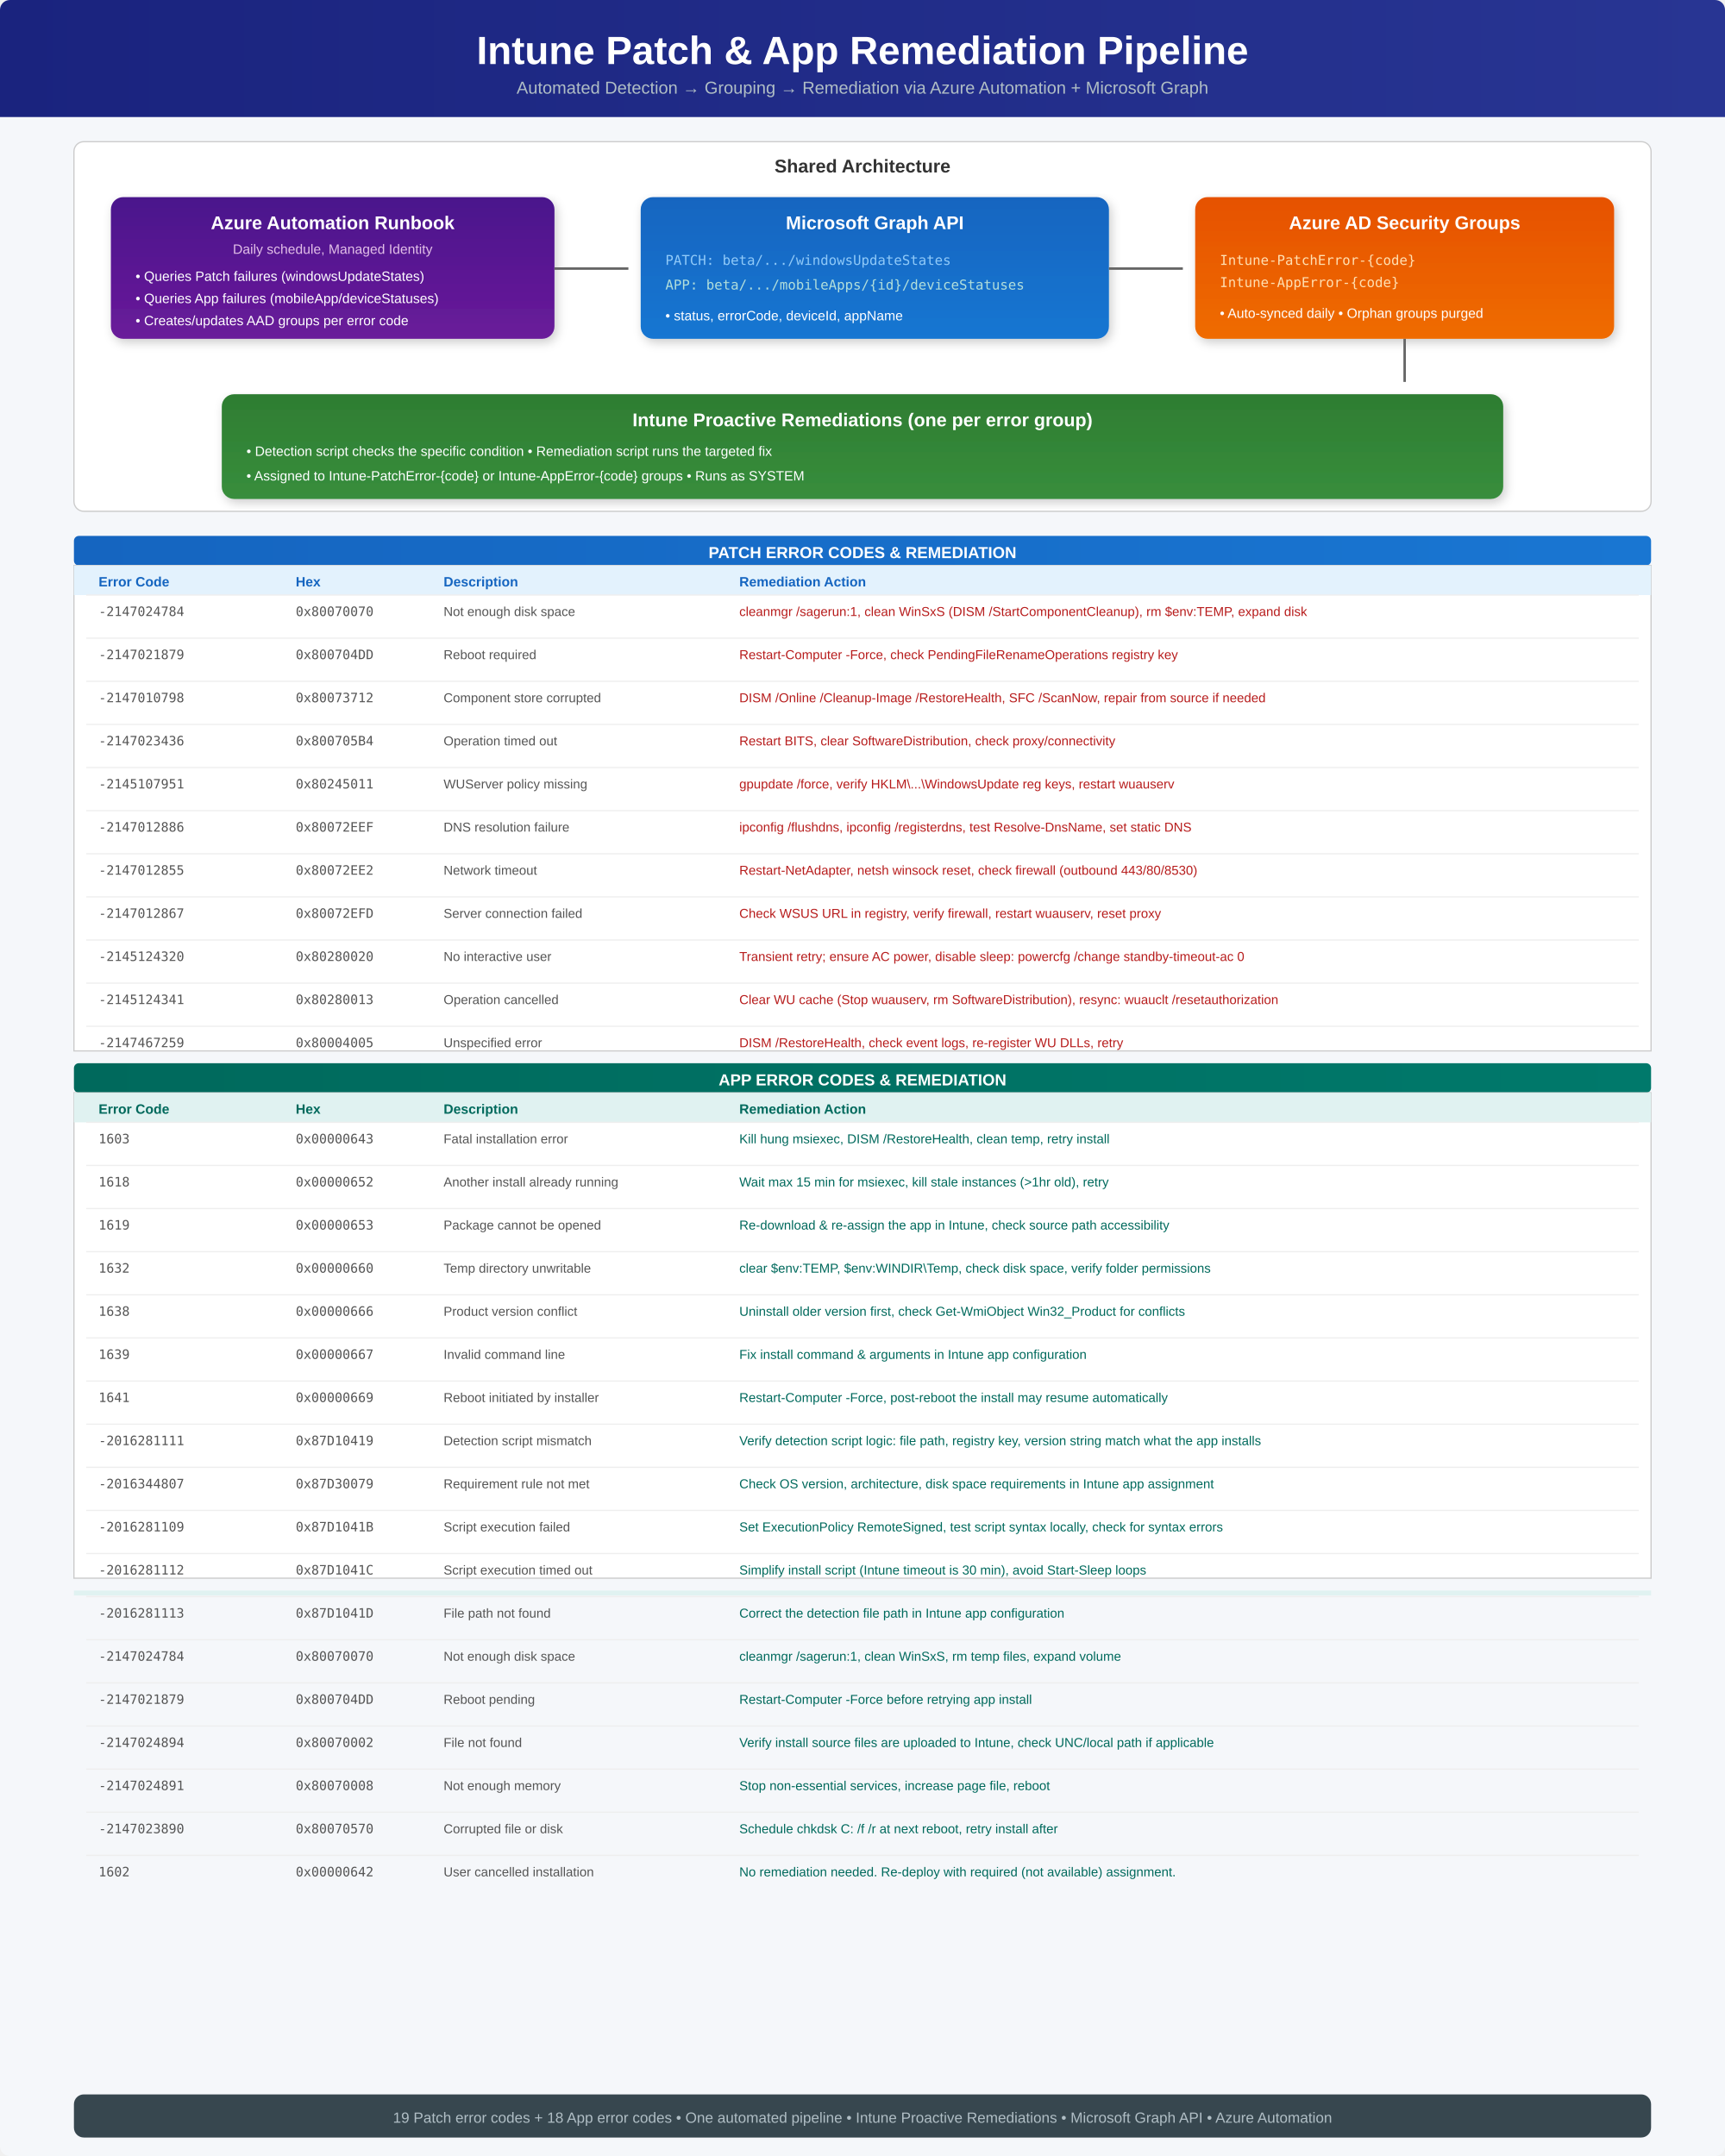
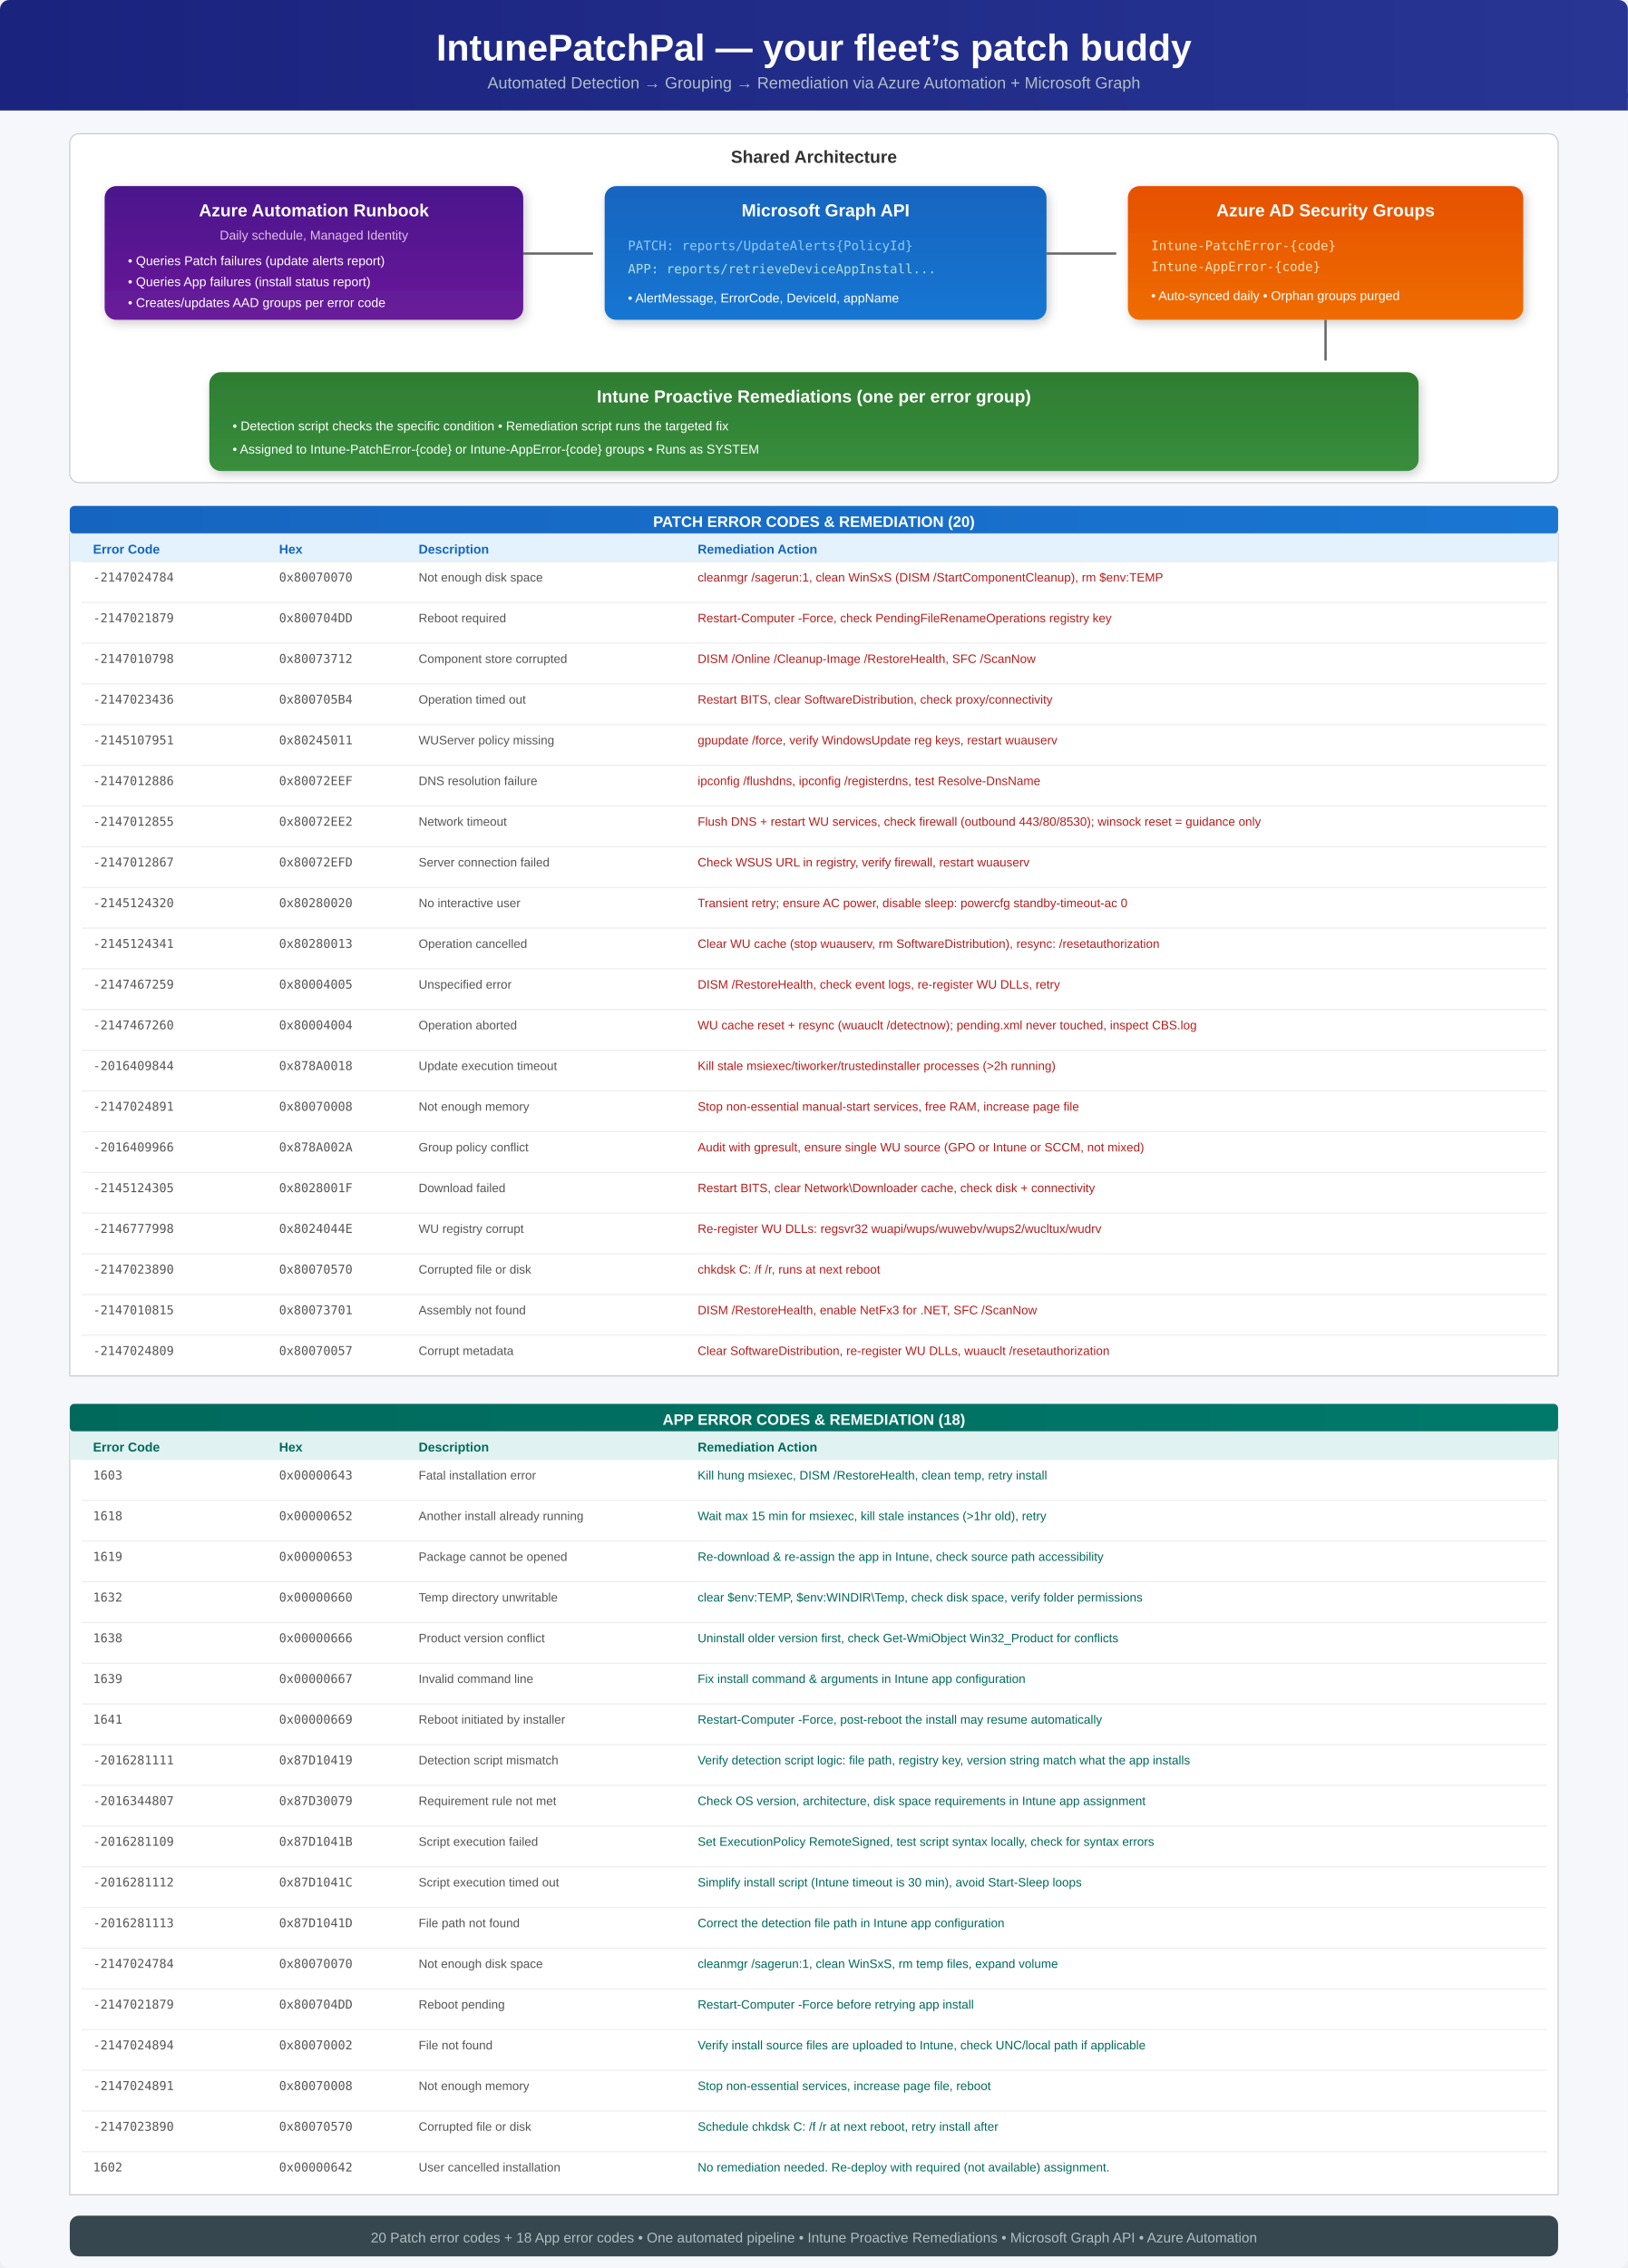
- <svg xmlns="http://www.w3.org/2000/svg" viewBox="0 0 1400 1750" font-family="Segoe UI, Arial, sans-serif">
+ <svg xmlns="http://www.w3.org/2000/svg" viewBox="0 0 1400 1950" font-family="Segoe UI, Arial, sans-serif">
  <defs>
    <linearGradient id="headerGrad" x1="0%" y1="0%" x2="100%" y2="0%">
      <stop offset="0%" style="stop-color:#1a237e;stop-opacity:1" />
      <stop offset="100%" style="stop-color:#283593;stop-opacity:1" />
    </linearGradient>
    <linearGradient id="boxBlue" x1="0%" y1="0%" x2="0%" y2="100%">
      <stop offset="0%" style="stop-color:#1565c0;stop-opacity:1" />
      <stop offset="100%" style="stop-color:#1976d2;stop-opacity:1" />
    </linearGradient>
    <linearGradient id="boxGreen" x1="0%" y1="0%" x2="0%" y2="100%">
      <stop offset="0%" style="stop-color:#2e7d32;stop-opacity:1" />
      <stop offset="100%" style="stop-color:#388e3c;stop-opacity:1" />
    </linearGradient>
    <linearGradient id="boxOrange" x1="0%" y1="0%" x2="0%" y2="100%">
      <stop offset="0%" style="stop-color:#e65100;stop-opacity:1" />
      <stop offset="100%" style="stop-color:#ef6c00;stop-opacity:1" />
    </linearGradient>
    <linearGradient id="boxRed" x1="0%" y1="0%" x2="0%" y2="100%">
      <stop offset="0%" style="stop-color:#b71c1c;stop-opacity:1" />
      <stop offset="100%" style="stop-color:#c62828;stop-opacity:1" />
    </linearGradient>
    <linearGradient id="boxPurple" x1="0%" y1="0%" x2="0%" y2="100%">
      <stop offset="0%" style="stop-color:#4a148c;stop-opacity:1" />
      <stop offset="100%" style="stop-color:#6a1b9a;stop-opacity:1" />
    </linearGradient>
    <linearGradient id="boxTeal" x1="0%" y1="0%" x2="0%" y2="100%">
      <stop offset="0%" style="stop-color:#00695c;stop-opacity:1" />
      <stop offset="100%" style="stop-color:#00796b;stop-opacity:1" />
    </linearGradient>
    <linearGradient id="sectionPatch" x1="0%" y1="0%" x2="100%" y2="0%">
      <stop offset="0%" style="stop-color:#1565c0;stop-opacity:1" />
      <stop offset="100%" style="stop-color:#1976d2;stop-opacity:1" />
    </linearGradient>
    <linearGradient id="sectionApp" x1="0%" y1="0%" x2="100%" y2="0%">
      <stop offset="0%" style="stop-color:#00695c;stop-opacity:1" />
      <stop offset="100%" style="stop-color:#00796b;stop-opacity:1" />
    </linearGradient>
    <filter id="shadow" x="-5%" y="-5%" width="115%" height="115%">
      <feDropShadow dx="2" dy="3" stdDeviation="4" flood-opacity="0.2" />
    </filter>
  </defs>
-   <rect width="1400" height="1750" fill="#f5f7fa" rx="8" />
+   <rect width="1400" height="1950" fill="#f5f7fa" rx="8" />
  <rect x="0" y="0" width="1400" height="90" fill="url(#headerGrad)" rx="8" />
  <rect x="0" y="80" width="1400" height="15" fill="url(#headerGrad)" />
-   <text x="700" y="52" text-anchor="middle" fill="#ffffff" font-size="32" font-weight="700">Intune Patch &amp; App Remediation Pipeline</text>
+   <text x="700" y="52" text-anchor="middle" fill="#ffffff" font-size="32" font-weight="700">IntunePatchPal — your fleet’s patch buddy</text>
  <text x="700" y="76" text-anchor="middle" fill="#b0bec5" font-size="14">Automated Detection → Grouping → Remediation via Azure Automation + Microsoft Graph</text>
  <rect x="60" y="115" width="1280" height="300" rx="8" fill="#fff" stroke="#ccc" stroke-width="1" />
  <text x="700" y="140" text-anchor="middle" fill="#333" font-size="15" font-weight="700">Shared Architecture</text>
  <rect x="90" y="160" width="360" height="115" rx="10" fill="url(#boxPurple)" filter="url(#shadow)" />
  <text x="270" y="186" text-anchor="middle" fill="#fff" font-size="15" font-weight="700">Azure Automation Runbook</text>
  <text x="270" y="206" text-anchor="middle" fill="#e1bee7" font-size="11">Daily schedule, Managed Identity</text>
-   <text x="110" y="228" fill="#fff" font-size="11">• Queries Patch failures (windowsUpdateStates)</text>
-   <text x="110" y="246" fill="#fff" font-size="11">• Queries App failures (mobileApp/deviceStatuses)</text>
+   <text x="110" y="228" fill="#fff" font-size="11">• Queries Patch failures (update alerts report)</text>
+   <text x="110" y="246" fill="#fff" font-size="11">• Queries App failures (install status report)</text>
  <text x="110" y="264" fill="#fff" font-size="11">• Creates/updates AAD groups per error code</text>
  <line x1="450" y1="218" x2="510" y2="218" stroke="#666" stroke-width="2" marker-end="url(#arrowRight)" />
  <rect x="520" y="160" width="380" height="115" rx="10" fill="url(#boxBlue)" filter="url(#shadow)" />
  <text x="710" y="186" text-anchor="middle" fill="#fff" font-size="15" font-weight="700">Microsoft Graph API</text>
-   <text x="540" y="215" fill="#90caf9" font-size="11" font-family="monospace">PATCH: beta/.../windowsUpdateStates</text>
-   <text x="540" y="235" fill="#b2dfdb" font-size="11" font-family="monospace">APP:   beta/.../mobileApps/{id}/deviceStatuses</text>
-   <text x="540" y="260" fill="#fff" font-size="11">• status, errorCode, deviceId, appName</text>
+   <text x="540" y="215" fill="#90caf9" font-size="11" font-family="monospace">PATCH: reports/UpdateAlerts{PolicyId}</text>
+   <text x="540" y="235" fill="#b2dfdb" font-size="11" font-family="monospace">APP:   reports/retrieveDeviceAppInstall...</text>
+   <text x="540" y="260" fill="#fff" font-size="11">• AlertMessage, ErrorCode, DeviceId, appName</text>
  <line x1="900" y1="218" x2="960" y2="218" stroke="#666" stroke-width="2" marker-end="url(#arrowRight)" />
  <rect x="970" y="160" width="340" height="115" rx="10" fill="url(#boxOrange)" filter="url(#shadow)" />
  <text x="1140" y="186" text-anchor="middle" fill="#fff" font-size="15" font-weight="700">Azure AD Security Groups</text>
  <text x="990" y="215" fill="#ffe0b2" font-size="11" font-family="monospace">Intune-PatchError-{code}</text>
  <text x="990" y="233" fill="#ffe0b2" font-size="11" font-family="monospace">Intune-AppError-{code}</text>
  <text x="990" y="258" fill="#fff" font-size="11">• Auto-synced daily • Orphan groups purged</text>
  <line x1="1140" y1="275" x2="1140" y2="310" stroke="#666" stroke-width="2" marker-end="url(#arrowDown)" />
  <rect x="180" y="320" width="1040" height="85" rx="10" fill="url(#boxGreen)" filter="url(#shadow)" />
  <text x="700" y="346" text-anchor="middle" fill="#fff" font-size="15" font-weight="700">Intune Proactive Remediations (one per error group)</text>
  <text x="200" y="370" fill="#fff" font-size="11">• Detection script checks the specific condition • Remediation script runs the targeted fix</text>
  <text x="200" y="390" fill="#fff" font-size="11">• Assigned to Intune-PatchError-{code} or Intune-AppError-{code} groups • Runs as SYSTEM</text>
  <rect x="60" y="435" width="1280" height="24" rx="4" fill="url(#sectionPatch)" />
-   <text x="700" y="453" text-anchor="middle" fill="#fff" font-size="13" font-weight="700">PATCH ERROR CODES &amp; REMEDIATION</text>
-   <rect x="60" y="459" width="1280" height="394" rx="0" fill="#fff" stroke="#ccc" stroke-width="1" />
+   <text x="700" y="453" text-anchor="middle" fill="#fff" font-size="13" font-weight="700">PATCH ERROR CODES &amp; REMEDIATION (20)</text>
+   <rect x="60" y="459" width="1280" height="724" rx="0" fill="#fff" stroke="#ccc" stroke-width="1" />
  <rect x="60" y="459" width="1280" height="24" fill="#e3f2fd" />
  <text x="80" y="476" fill="#1565c0" font-size="11" font-weight="700">Error Code</text>
  <text x="240" y="476" fill="#1565c0" font-size="11" font-weight="700">Hex</text>
  <text x="360" y="476" fill="#1565c0" font-size="11" font-weight="700">Description</text>
  <text x="600" y="476" fill="#1565c0" font-size="11" font-weight="700">Remediation Action</text>
  <line x1="70" y1="483" x2="1330" y2="483" stroke="#eee" stroke-width="1" />
  <text x="80" y="500" fill="#555" font-size="10.5" font-family="monospace">-2147024784</text>
  <text x="240" y="500" fill="#555" font-size="10.5" font-family="monospace">0x80070070</text>
  <text x="360" y="500" fill="#555" font-size="10.5">Not enough disk space</text>
-   <text x="600" y="500" fill="#b71c1c" font-size="10.5">cleanmgr /sagerun:1, clean WinSxS (DISM /StartComponentCleanup), rm $env:TEMP, expand disk</text>
+   <text x="600" y="500" fill="#b71c1c" font-size="10.5">cleanmgr /sagerun:1, clean WinSxS (DISM /StartComponentCleanup), rm $env:TEMP</text>
  <line x1="70" y1="518" x2="1330" y2="518" stroke="#eee" stroke-width="1" />
  <text x="80" y="535" fill="#555" font-size="10.5" font-family="monospace">-2147021879</text>
  <text x="240" y="535" fill="#555" font-size="10.5" font-family="monospace">0x800704DD</text>
  <text x="360" y="535" fill="#555" font-size="10.5">Reboot required</text>
  <text x="600" y="535" fill="#b71c1c" font-size="10.5">Restart-Computer -Force, check PendingFileRenameOperations registry key</text>
  <line x1="70" y1="553" x2="1330" y2="553" stroke="#eee" stroke-width="1" />
  <text x="80" y="570" fill="#555" font-size="10.5" font-family="monospace">-2147010798</text>
  <text x="240" y="570" fill="#555" font-size="10.5" font-family="monospace">0x80073712</text>
  <text x="360" y="570" fill="#555" font-size="10.5">Component store corrupted</text>
-   <text x="600" y="570" fill="#b71c1c" font-size="10.5">DISM /Online /Cleanup-Image /RestoreHealth, SFC /ScanNow, repair from source if needed</text>
+   <text x="600" y="570" fill="#b71c1c" font-size="10.5">DISM /Online /Cleanup-Image /RestoreHealth, SFC /ScanNow</text>
  <line x1="70" y1="588" x2="1330" y2="588" stroke="#eee" stroke-width="1" />
  <text x="80" y="605" fill="#555" font-size="10.5" font-family="monospace">-2147023436</text>
  <text x="240" y="605" fill="#555" font-size="10.5" font-family="monospace">0x800705B4</text>
  <text x="360" y="605" fill="#555" font-size="10.5">Operation timed out</text>
  <text x="600" y="605" fill="#b71c1c" font-size="10.5">Restart BITS, clear SoftwareDistribution, check proxy/connectivity</text>
  <line x1="70" y1="623" x2="1330" y2="623" stroke="#eee" stroke-width="1" />
  <text x="80" y="640" fill="#555" font-size="10.5" font-family="monospace">-2145107951</text>
  <text x="240" y="640" fill="#555" font-size="10.5" font-family="monospace">0x80245011</text>
  <text x="360" y="640" fill="#555" font-size="10.5">WUServer policy missing</text>
-   <text x="600" y="640" fill="#b71c1c" font-size="10.5">gpupdate /force, verify HKLM\...\WindowsUpdate reg keys, restart wuauserv</text>
+   <text x="600" y="640" fill="#b71c1c" font-size="10.5">gpupdate /force, verify WindowsUpdate reg keys, restart wuauserv</text>
  <line x1="70" y1="658" x2="1330" y2="658" stroke="#eee" stroke-width="1" />
  <text x="80" y="675" fill="#555" font-size="10.5" font-family="monospace">-2147012886</text>
  <text x="240" y="675" fill="#555" font-size="10.5" font-family="monospace">0x80072EEF</text>
  <text x="360" y="675" fill="#555" font-size="10.5">DNS resolution failure</text>
-   <text x="600" y="675" fill="#b71c1c" font-size="10.5">ipconfig /flushdns, ipconfig /registerdns, test Resolve-DnsName, set static DNS</text>
+   <text x="600" y="675" fill="#b71c1c" font-size="10.5">ipconfig /flushdns, ipconfig /registerdns, test Resolve-DnsName</text>
  <line x1="70" y1="693" x2="1330" y2="693" stroke="#eee" stroke-width="1" />
  <text x="80" y="710" fill="#555" font-size="10.5" font-family="monospace">-2147012855</text>
  <text x="240" y="710" fill="#555" font-size="10.5" font-family="monospace">0x80072EE2</text>
  <text x="360" y="710" fill="#555" font-size="10.5">Network timeout</text>
-   <text x="600" y="710" fill="#b71c1c" font-size="10.5">Restart-NetAdapter, netsh winsock reset, check firewall (outbound 443/80/8530)</text>
+   <text x="600" y="710" fill="#b71c1c" font-size="10.5">Flush DNS + restart WU services, check firewall (outbound 443/80/8530); winsock reset = guidance only</text>
  <line x1="70" y1="728" x2="1330" y2="728" stroke="#eee" stroke-width="1" />
  <text x="80" y="745" fill="#555" font-size="10.5" font-family="monospace">-2147012867</text>
  <text x="240" y="745" fill="#555" font-size="10.5" font-family="monospace">0x80072EFD</text>
  <text x="360" y="745" fill="#555" font-size="10.5">Server connection failed</text>
-   <text x="600" y="745" fill="#b71c1c" font-size="10.5">Check WSUS URL in registry, verify firewall, restart wuauserv, reset proxy</text>
+   <text x="600" y="745" fill="#b71c1c" font-size="10.5">Check WSUS URL in registry, verify firewall, restart wuauserv</text>
  <line x1="70" y1="763" x2="1330" y2="763" stroke="#eee" stroke-width="1" />
  <text x="80" y="780" fill="#555" font-size="10.5" font-family="monospace">-2145124320</text>
  <text x="240" y="780" fill="#555" font-size="10.5" font-family="monospace">0x80280020</text>
  <text x="360" y="780" fill="#555" font-size="10.5">No interactive user</text>
-   <text x="600" y="780" fill="#b71c1c" font-size="10.5">Transient retry; ensure AC power, disable sleep: powercfg /change standby-timeout-ac 0</text>
+   <text x="600" y="780" fill="#b71c1c" font-size="10.5">Transient retry; ensure AC power, disable sleep: powercfg standby-timeout-ac 0</text>
  <line x1="70" y1="798" x2="1330" y2="798" stroke="#eee" stroke-width="1" />
  <text x="80" y="815" fill="#555" font-size="10.5" font-family="monospace">-2145124341</text>
  <text x="240" y="815" fill="#555" font-size="10.5" font-family="monospace">0x80280013</text>
  <text x="360" y="815" fill="#555" font-size="10.5">Operation cancelled</text>
-   <text x="600" y="815" fill="#b71c1c" font-size="10.5">Clear WU cache (Stop wuauserv, rm SoftwareDistribution), resync: wuauclt /resetauthorization</text>
+   <text x="600" y="815" fill="#b71c1c" font-size="10.5">Clear WU cache (stop wuauserv, rm SoftwareDistribution), resync: /resetauthorization</text>
  <line x1="70" y1="833" x2="1330" y2="833" stroke="#eee" stroke-width="1" />
  <text x="80" y="850" fill="#555" font-size="10.5" font-family="monospace">-2147467259</text>
  <text x="240" y="850" fill="#555" font-size="10.5" font-family="monospace">0x80004005</text>
  <text x="360" y="850" fill="#555" font-size="10.5">Unspecified error</text>
  <text x="600" y="850" fill="#b71c1c" font-size="10.5">DISM /RestoreHealth, check event logs, re-register WU DLLs, retry</text>
-   <rect x="60" y="863" width="1280" height="24" rx="4" fill="url(#sectionApp)" />
-   <text x="700" y="881" text-anchor="middle" fill="#fff" font-size="13" font-weight="700">APP ERROR CODES &amp; REMEDIATION</text>
-   <rect x="60" y="887" width="1280" height="394" rx="0" fill="#fff" stroke="#ccc" stroke-width="1" />
-   <rect x="60" y="887" width="1280" height="24" fill="#e0f2f1" />
-   <text x="80" y="904" fill="#00695c" font-size="11" font-weight="700">Error Code</text>
-   <text x="240" y="904" fill="#00695c" font-size="11" font-weight="700">Hex</text>
-   <text x="360" y="904" fill="#00695c" font-size="11" font-weight="700">Description</text>
-   <text x="600" y="904" fill="#00695c" font-size="11" font-weight="700">Remediation Action</text>
-   <line x1="70" y1="911" x2="1330" y2="911" stroke="#eee" stroke-width="1" />
-   <text x="80" y="928" fill="#555" font-size="10.5" font-family="monospace">1603</text>
-   <text x="240" y="928" fill="#555" font-size="10.5" font-family="monospace">0x00000643</text>
-   <text x="360" y="928" fill="#555" font-size="10.5">Fatal installation error</text>
-   <text x="600" y="928" fill="#00695c" font-size="10.5">Kill hung msiexec, DISM /RestoreHealth, clean temp, retry install</text>
-   <line x1="70" y1="946" x2="1330" y2="946" stroke="#eee" stroke-width="1" />
-   <text x="80" y="963" fill="#555" font-size="10.5" font-family="monospace">1618</text>
-   <text x="240" y="963" fill="#555" font-size="10.5" font-family="monospace">0x00000652</text>
-   <text x="360" y="963" fill="#555" font-size="10.5">Another install already running</text>
-   <text x="600" y="963" fill="#00695c" font-size="10.5">Wait max 15 min for msiexec, kill stale instances (&gt;1hr old), retry</text>
-   <line x1="70" y1="981" x2="1330" y2="981" stroke="#eee" stroke-width="1" />
-   <text x="80" y="998" fill="#555" font-size="10.5" font-family="monospace">1619</text>
-   <text x="240" y="998" fill="#555" font-size="10.5" font-family="monospace">0x00000653</text>
-   <text x="360" y="998" fill="#555" font-size="10.5">Package cannot be opened</text>
-   <text x="600" y="998" fill="#00695c" font-size="10.5">Re-download &amp; re-assign the app in Intune, check source path accessibility</text>
-   <line x1="70" y1="1016" x2="1330" y2="1016" stroke="#eee" stroke-width="1" />
-   <text x="80" y="1033" fill="#555" font-size="10.5" font-family="monospace">1632</text>
-   <text x="240" y="1033" fill="#555" font-size="10.5" font-family="monospace">0x00000660</text>
-   <text x="360" y="1033" fill="#555" font-size="10.5">Temp directory unwritable</text>
-   <text x="600" y="1033" fill="#00695c" font-size="10.5">clear $env:TEMP, $env:WINDIR\Temp, check disk space, verify folder permissions</text>
-   <line x1="70" y1="1051" x2="1330" y2="1051" stroke="#eee" stroke-width="1" />
-   <text x="80" y="1068" fill="#555" font-size="10.5" font-family="monospace">1638</text>
-   <text x="240" y="1068" fill="#555" font-size="10.5" font-family="monospace">0x00000666</text>
-   <text x="360" y="1068" fill="#555" font-size="10.5">Product version conflict</text>
-   <text x="600" y="1068" fill="#00695c" font-size="10.5">Uninstall older version first, check Get-WmiObject Win32_Product for conflicts</text>
-   <line x1="70" y1="1086" x2="1330" y2="1086" stroke="#eee" stroke-width="1" />
-   <text x="80" y="1103" fill="#555" font-size="10.5" font-family="monospace">1639</text>
-   <text x="240" y="1103" fill="#555" font-size="10.5" font-family="monospace">0x00000667</text>
-   <text x="360" y="1103" fill="#555" font-size="10.5">Invalid command line</text>
-   <text x="600" y="1103" fill="#00695c" font-size="10.5">Fix install command &amp; arguments in Intune app configuration</text>
-   <line x1="70" y1="1121" x2="1330" y2="1121" stroke="#eee" stroke-width="1" />
-   <text x="80" y="1138" fill="#555" font-size="10.5" font-family="monospace">1641</text>
-   <text x="240" y="1138" fill="#555" font-size="10.5" font-family="monospace">0x00000669</text>
-   <text x="360" y="1138" fill="#555" font-size="10.5">Reboot initiated by installer</text>
-   <text x="600" y="1138" fill="#00695c" font-size="10.5">Restart-Computer -Force, post-reboot the install may resume automatically</text>
-   <line x1="70" y1="1156" x2="1330" y2="1156" stroke="#eee" stroke-width="1" />
-   <text x="80" y="1173" fill="#555" font-size="10.5" font-family="monospace">-2016281111</text>
-   <text x="240" y="1173" fill="#555" font-size="10.5" font-family="monospace">0x87D10419</text>
-   <text x="360" y="1173" fill="#555" font-size="10.5">Detection script mismatch</text>
-   <text x="600" y="1173" fill="#00695c" font-size="10.5">Verify detection script logic: file path, registry key, version string match what the app installs</text>
-   <line x1="70" y1="1191" x2="1330" y2="1191" stroke="#eee" stroke-width="1" />
-   <text x="80" y="1208" fill="#555" font-size="10.5" font-family="monospace">-2016344807</text>
-   <text x="240" y="1208" fill="#555" font-size="10.5" font-family="monospace">0x87D30079</text>
-   <text x="360" y="1208" fill="#555" font-size="10.5">Requirement rule not met</text>
-   <text x="600" y="1208" fill="#00695c" font-size="10.5">Check OS version, architecture, disk space requirements in Intune app assignment</text>
-   <line x1="70" y1="1226" x2="1330" y2="1226" stroke="#eee" stroke-width="1" />
-   <text x="80" y="1243" fill="#555" font-size="10.5" font-family="monospace">-2016281109</text>
-   <text x="240" y="1243" fill="#555" font-size="10.5" font-family="monospace">0x87D1041B</text>
-   <text x="360" y="1243" fill="#555" font-size="10.5">Script execution failed</text>
-   <text x="600" y="1243" fill="#00695c" font-size="10.5">Set ExecutionPolicy RemoteSigned, test script syntax locally, check for syntax errors</text>
-   <line x1="70" y1="1261" x2="1330" y2="1261" stroke="#eee" stroke-width="1" />
-   <text x="80" y="1278" fill="#555" font-size="10.5" font-family="monospace">-2016281112</text>
-   <text x="240" y="1278" fill="#555" font-size="10.5" font-family="monospace">0x87D1041C</text>
-   <text x="360" y="1278" fill="#555" font-size="10.5">Script execution timed out</text>
-   <text x="600" y="1278" fill="#00695c" font-size="10.5">Simplify install script (Intune timeout is 30 min), avoid Start-Sleep loops</text>
-   <line x1="70" y1="1296" x2="1330" y2="1296" stroke="#eee" stroke-width="1" />
-   <text x="80" y="1313" fill="#555" font-size="10.5" font-family="monospace">-2016281113</text>
-   <text x="240" y="1313" fill="#555" font-size="10.5" font-family="monospace">0x87D1041D</text>
-   <text x="360" y="1313" fill="#555" font-size="10.5">File path not found</text>
-   <text x="600" y="1313" fill="#00695c" font-size="10.5">Correct the detection file path in Intune app configuration</text>
-   <line x1="70" y1="1331" x2="1330" y2="1331" stroke="#eee" stroke-width="1" />
-   <text x="80" y="1348" fill="#555" font-size="10.5" font-family="monospace">-2147024784</text>
-   <text x="240" y="1348" fill="#555" font-size="10.5" font-family="monospace">0x80070070</text>
-   <text x="360" y="1348" fill="#555" font-size="10.5">Not enough disk space</text>
-   <text x="600" y="1348" fill="#00695c" font-size="10.5">cleanmgr /sagerun:1, clean WinSxS, rm temp files, expand volume</text>
-   <line x1="70" y1="1366" x2="1330" y2="1366" stroke="#eee" stroke-width="1" />
-   <text x="80" y="1383" fill="#555" font-size="10.5" font-family="monospace">-2147021879</text>
-   <text x="240" y="1383" fill="#555" font-size="10.5" font-family="monospace">0x800704DD</text>
-   <text x="360" y="1383" fill="#555" font-size="10.5">Reboot pending</text>
-   <text x="600" y="1383" fill="#00695c" font-size="10.5">Restart-Computer -Force before retrying app install</text>
-   <line x1="70" y1="1401" x2="1330" y2="1401" stroke="#eee" stroke-width="1" />
-   <text x="80" y="1418" fill="#555" font-size="10.5" font-family="monospace">-2147024894</text>
-   <text x="240" y="1418" fill="#555" font-size="10.5" font-family="monospace">0x80070002</text>
-   <text x="360" y="1418" fill="#555" font-size="10.5">File not found</text>
-   <text x="600" y="1418" fill="#00695c" font-size="10.5">Verify install source files are uploaded to Intune, check UNC/local path if applicable</text>
-   <line x1="70" y1="1436" x2="1330" y2="1436" stroke="#eee" stroke-width="1" />
-   <text x="80" y="1453" fill="#555" font-size="10.5" font-family="monospace">-2147024891</text>
-   <text x="240" y="1453" fill="#555" font-size="10.5" font-family="monospace">0x80070008</text>
-   <text x="360" y="1453" fill="#555" font-size="10.5">Not enough memory</text>
-   <text x="600" y="1453" fill="#00695c" font-size="10.5">Stop non-essential services, increase page file, reboot</text>
-   <line x1="70" y1="1471" x2="1330" y2="1471" stroke="#eee" stroke-width="1" />
-   <text x="80" y="1488" fill="#555" font-size="10.5" font-family="monospace">-2147023890</text>
-   <text x="240" y="1488" fill="#555" font-size="10.5" font-family="monospace">0x80070570</text>
-   <text x="360" y="1488" fill="#555" font-size="10.5">Corrupted file or disk</text>
-   <text x="600" y="1488" fill="#00695c" font-size="10.5">Schedule chkdsk C: /f /r at next reboot, retry install after</text>
-   <line x1="70" y1="1506" x2="1330" y2="1506" stroke="#eee" stroke-width="1" />
-   <text x="80" y="1523" fill="#555" font-size="10.5" font-family="monospace">1602</text>
-   <text x="240" y="1523" fill="#555" font-size="10.5" font-family="monospace">0x00000642</text>
-   <text x="360" y="1523" fill="#555" font-size="10.5">User cancelled installation</text>
-   <text x="600" y="1523" fill="#00695c" font-size="10.5">No remediation needed. Re-deploy with required (not available) assignment.</text>
-   <rect x="60" y="1291" width="1280" height="4" fill="#e0f2f1" />
-   <rect x="60" y="1700" width="1280" height="35" rx="8" fill="#37474f" />
-   <text x="700" y="1723" text-anchor="middle" fill="#b0bec5" font-size="12">19 Patch error codes + 18 App error codes • One automated pipeline • Intune Proactive Remediations • Microsoft Graph API • Azure Automation</text>
+   <line x1="70" y1="868" x2="1330" y2="868" stroke="#eee" stroke-width="1" />
+   <text x="80" y="885" fill="#555" font-size="10.5" font-family="monospace">-2147467260</text>
+   <text x="240" y="885" fill="#555" font-size="10.5" font-family="monospace">0x80004004</text>
+   <text x="360" y="885" fill="#555" font-size="10.5">Operation aborted</text>
+   <text x="600" y="885" fill="#b71c1c" font-size="10.5">WU cache reset + resync (wuauclt /detectnow); pending.xml never touched, inspect CBS.log</text>
+   <line x1="70" y1="903" x2="1330" y2="903" stroke="#eee" stroke-width="1" />
+   <text x="80" y="920" fill="#555" font-size="10.5" font-family="monospace">-2016409844</text>
+   <text x="240" y="920" fill="#555" font-size="10.5" font-family="monospace">0x878A0018</text>
+   <text x="360" y="920" fill="#555" font-size="10.5">Update execution timeout</text>
+   <text x="600" y="920" fill="#b71c1c" font-size="10.5">Kill stale msiexec/tiworker/trustedinstaller processes (&gt;2h running)</text>
+   <line x1="70" y1="938" x2="1330" y2="938" stroke="#eee" stroke-width="1" />
+   <text x="80" y="955" fill="#555" font-size="10.5" font-family="monospace">-2147024891</text>
+   <text x="240" y="955" fill="#555" font-size="10.5" font-family="monospace">0x80070008</text>
+   <text x="360" y="955" fill="#555" font-size="10.5">Not enough memory</text>
+   <text x="600" y="955" fill="#b71c1c" font-size="10.5">Stop non-essential manual-start services, free RAM, increase page file</text>
+   <line x1="70" y1="973" x2="1330" y2="973" stroke="#eee" stroke-width="1" />
+   <text x="80" y="990" fill="#555" font-size="10.5" font-family="monospace">-2016409966</text>
+   <text x="240" y="990" fill="#555" font-size="10.5" font-family="monospace">0x878A002A</text>
+   <text x="360" y="990" fill="#555" font-size="10.5">Group policy conflict</text>
+   <text x="600" y="990" fill="#b71c1c" font-size="10.5">Audit with gpresult, ensure single WU source (GPO or Intune or SCCM, not mixed)</text>
+   <line x1="70" y1="1008" x2="1330" y2="1008" stroke="#eee" stroke-width="1" />
+   <text x="80" y="1025" fill="#555" font-size="10.5" font-family="monospace">-2145124305</text>
+   <text x="240" y="1025" fill="#555" font-size="10.5" font-family="monospace">0x8028001F</text>
+   <text x="360" y="1025" fill="#555" font-size="10.5">Download failed</text>
+   <text x="600" y="1025" fill="#b71c1c" font-size="10.5">Restart BITS, clear Network\Downloader cache, check disk + connectivity</text>
+   <line x1="70" y1="1043" x2="1330" y2="1043" stroke="#eee" stroke-width="1" />
+   <text x="80" y="1060" fill="#555" font-size="10.5" font-family="monospace">-2146777998</text>
+   <text x="240" y="1060" fill="#555" font-size="10.5" font-family="monospace">0x8024044E</text>
+   <text x="360" y="1060" fill="#555" font-size="10.5">WU registry corrupt</text>
+   <text x="600" y="1060" fill="#b71c1c" font-size="10.5">Re-register WU DLLs: regsvr32 wuapi/wups/wuwebv/wups2/wucltux/wudrv</text>
+   <line x1="70" y1="1078" x2="1330" y2="1078" stroke="#eee" stroke-width="1" />
+   <text x="80" y="1095" fill="#555" font-size="10.5" font-family="monospace">-2147023890</text>
+   <text x="240" y="1095" fill="#555" font-size="10.5" font-family="monospace">0x80070570</text>
+   <text x="360" y="1095" fill="#555" font-size="10.5">Corrupted file or disk</text>
+   <text x="600" y="1095" fill="#b71c1c" font-size="10.5">chkdsk C: /f /r, runs at next reboot</text>
+   <line x1="70" y1="1113" x2="1330" y2="1113" stroke="#eee" stroke-width="1" />
+   <text x="80" y="1130" fill="#555" font-size="10.5" font-family="monospace">-2147010815</text>
+   <text x="240" y="1130" fill="#555" font-size="10.5" font-family="monospace">0x80073701</text>
+   <text x="360" y="1130" fill="#555" font-size="10.5">Assembly not found</text>
+   <text x="600" y="1130" fill="#b71c1c" font-size="10.5">DISM /RestoreHealth, enable NetFx3 for .NET, SFC /ScanNow</text>
+   <line x1="70" y1="1148" x2="1330" y2="1148" stroke="#eee" stroke-width="1" />
+   <text x="80" y="1165" fill="#555" font-size="10.5" font-family="monospace">-2147024809</text>
+   <text x="240" y="1165" fill="#555" font-size="10.5" font-family="monospace">0x80070057</text>
+   <text x="360" y="1165" fill="#555" font-size="10.5">Corrupt metadata</text>
+   <text x="600" y="1165" fill="#b71c1c" font-size="10.5">Clear SoftwareDistribution, re-register WU DLLs, wuauclt /resetauthorization</text>
+   <rect x="60" y="1207" width="1280" height="24" rx="4" fill="url(#sectionApp)" />
+   <text x="700" y="1225" text-anchor="middle" fill="#fff" font-size="13" font-weight="700">APP ERROR CODES &amp; REMEDIATION (18)</text>
+   <rect x="60" y="1231" width="1280" height="656" rx="0" fill="#fff" stroke="#ccc" stroke-width="1" />
+   <rect x="60" y="1231" width="1280" height="24" fill="#e0f2f1" />
+   <text x="80" y="1248" fill="#00695c" font-size="11" font-weight="700">Error Code</text>
+   <text x="240" y="1248" fill="#00695c" font-size="11" font-weight="700">Hex</text>
+   <text x="360" y="1248" fill="#00695c" font-size="11" font-weight="700">Description</text>
+   <text x="600" y="1248" fill="#00695c" font-size="11" font-weight="700">Remediation Action</text>
+   <line x1="70" y1="1255" x2="1330" y2="1255" stroke="#eee" stroke-width="1" />
+   <text x="80" y="1272" fill="#555" font-size="10.5" font-family="monospace">1603</text>
+   <text x="240" y="1272" fill="#555" font-size="10.5" font-family="monospace">0x00000643</text>
+   <text x="360" y="1272" fill="#555" font-size="10.5">Fatal installation error</text>
+   <text x="600" y="1272" fill="#00695c" font-size="10.5">Kill hung msiexec, DISM /RestoreHealth, clean temp, retry install</text>
+   <line x1="70" y1="1290" x2="1330" y2="1290" stroke="#eee" stroke-width="1" />
+   <text x="80" y="1307" fill="#555" font-size="10.5" font-family="monospace">1618</text>
+   <text x="240" y="1307" fill="#555" font-size="10.5" font-family="monospace">0x00000652</text>
+   <text x="360" y="1307" fill="#555" font-size="10.5">Another install already running</text>
+   <text x="600" y="1307" fill="#00695c" font-size="10.5">Wait max 15 min for msiexec, kill stale instances (&gt;1hr old), retry</text>
+   <line x1="70" y1="1325" x2="1330" y2="1325" stroke="#eee" stroke-width="1" />
+   <text x="80" y="1342" fill="#555" font-size="10.5" font-family="monospace">1619</text>
+   <text x="240" y="1342" fill="#555" font-size="10.5" font-family="monospace">0x00000653</text>
+   <text x="360" y="1342" fill="#555" font-size="10.5">Package cannot be opened</text>
+   <text x="600" y="1342" fill="#00695c" font-size="10.5">Re-download &amp; re-assign the app in Intune, check source path accessibility</text>
+   <line x1="70" y1="1360" x2="1330" y2="1360" stroke="#eee" stroke-width="1" />
+   <text x="80" y="1377" fill="#555" font-size="10.5" font-family="monospace">1632</text>
+   <text x="240" y="1377" fill="#555" font-size="10.5" font-family="monospace">0x00000660</text>
+   <text x="360" y="1377" fill="#555" font-size="10.5">Temp directory unwritable</text>
+   <text x="600" y="1377" fill="#00695c" font-size="10.5">clear $env:TEMP, $env:WINDIR\Temp, check disk space, verify folder permissions</text>
+   <line x1="70" y1="1395" x2="1330" y2="1395" stroke="#eee" stroke-width="1" />
+   <text x="80" y="1412" fill="#555" font-size="10.5" font-family="monospace">1638</text>
+   <text x="240" y="1412" fill="#555" font-size="10.5" font-family="monospace">0x00000666</text>
+   <text x="360" y="1412" fill="#555" font-size="10.5">Product version conflict</text>
+   <text x="600" y="1412" fill="#00695c" font-size="10.5">Uninstall older version first, check Get-WmiObject Win32_Product for conflicts</text>
+   <line x1="70" y1="1430" x2="1330" y2="1430" stroke="#eee" stroke-width="1" />
+   <text x="80" y="1447" fill="#555" font-size="10.5" font-family="monospace">1639</text>
+   <text x="240" y="1447" fill="#555" font-size="10.5" font-family="monospace">0x00000667</text>
+   <text x="360" y="1447" fill="#555" font-size="10.5">Invalid command line</text>
+   <text x="600" y="1447" fill="#00695c" font-size="10.5">Fix install command &amp; arguments in Intune app configuration</text>
+   <line x1="70" y1="1465" x2="1330" y2="1465" stroke="#eee" stroke-width="1" />
+   <text x="80" y="1482" fill="#555" font-size="10.5" font-family="monospace">1641</text>
+   <text x="240" y="1482" fill="#555" font-size="10.5" font-family="monospace">0x00000669</text>
+   <text x="360" y="1482" fill="#555" font-size="10.5">Reboot initiated by installer</text>
+   <text x="600" y="1482" fill="#00695c" font-size="10.5">Restart-Computer -Force, post-reboot the install may resume automatically</text>
+   <line x1="70" y1="1500" x2="1330" y2="1500" stroke="#eee" stroke-width="1" />
+   <text x="80" y="1517" fill="#555" font-size="10.5" font-family="monospace">-2016281111</text>
+   <text x="240" y="1517" fill="#555" font-size="10.5" font-family="monospace">0x87D10419</text>
+   <text x="360" y="1517" fill="#555" font-size="10.5">Detection script mismatch</text>
+   <text x="600" y="1517" fill="#00695c" font-size="10.5">Verify detection script logic: file path, registry key, version string match what the app installs</text>
+   <line x1="70" y1="1535" x2="1330" y2="1535" stroke="#eee" stroke-width="1" />
+   <text x="80" y="1552" fill="#555" font-size="10.5" font-family="monospace">-2016344807</text>
+   <text x="240" y="1552" fill="#555" font-size="10.5" font-family="monospace">0x87D30079</text>
+   <text x="360" y="1552" fill="#555" font-size="10.5">Requirement rule not met</text>
+   <text x="600" y="1552" fill="#00695c" font-size="10.5">Check OS version, architecture, disk space requirements in Intune app assignment</text>
+   <line x1="70" y1="1570" x2="1330" y2="1570" stroke="#eee" stroke-width="1" />
+   <text x="80" y="1587" fill="#555" font-size="10.5" font-family="monospace">-2016281109</text>
+   <text x="240" y="1587" fill="#555" font-size="10.5" font-family="monospace">0x87D1041B</text>
+   <text x="360" y="1587" fill="#555" font-size="10.5">Script execution failed</text>
+   <text x="600" y="1587" fill="#00695c" font-size="10.5">Set ExecutionPolicy RemoteSigned, test script syntax locally, check for syntax errors</text>
+   <line x1="70" y1="1605" x2="1330" y2="1605" stroke="#eee" stroke-width="1" />
+   <text x="80" y="1622" fill="#555" font-size="10.5" font-family="monospace">-2016281112</text>
+   <text x="240" y="1622" fill="#555" font-size="10.5" font-family="monospace">0x87D1041C</text>
+   <text x="360" y="1622" fill="#555" font-size="10.5">Script execution timed out</text>
+   <text x="600" y="1622" fill="#00695c" font-size="10.5">Simplify install script (Intune timeout is 30 min), avoid Start-Sleep loops</text>
+   <line x1="70" y1="1640" x2="1330" y2="1640" stroke="#eee" stroke-width="1" />
+   <text x="80" y="1657" fill="#555" font-size="10.5" font-family="monospace">-2016281113</text>
+   <text x="240" y="1657" fill="#555" font-size="10.5" font-family="monospace">0x87D1041D</text>
+   <text x="360" y="1657" fill="#555" font-size="10.5">File path not found</text>
+   <text x="600" y="1657" fill="#00695c" font-size="10.5">Correct the detection file path in Intune app configuration</text>
+   <line x1="70" y1="1675" x2="1330" y2="1675" stroke="#eee" stroke-width="1" />
+   <text x="80" y="1692" fill="#555" font-size="10.5" font-family="monospace">-2147024784</text>
+   <text x="240" y="1692" fill="#555" font-size="10.5" font-family="monospace">0x80070070</text>
+   <text x="360" y="1692" fill="#555" font-size="10.5">Not enough disk space</text>
+   <text x="600" y="1692" fill="#00695c" font-size="10.5">cleanmgr /sagerun:1, clean WinSxS, rm temp files, expand volume</text>
+   <line x1="70" y1="1710" x2="1330" y2="1710" stroke="#eee" stroke-width="1" />
+   <text x="80" y="1727" fill="#555" font-size="10.5" font-family="monospace">-2147021879</text>
+   <text x="240" y="1727" fill="#555" font-size="10.5" font-family="monospace">0x800704DD</text>
+   <text x="360" y="1727" fill="#555" font-size="10.5">Reboot pending</text>
+   <text x="600" y="1727" fill="#00695c" font-size="10.5">Restart-Computer -Force before retrying app install</text>
+   <line x1="70" y1="1745" x2="1330" y2="1745" stroke="#eee" stroke-width="1" />
+   <text x="80" y="1762" fill="#555" font-size="10.5" font-family="monospace">-2147024894</text>
+   <text x="240" y="1762" fill="#555" font-size="10.5" font-family="monospace">0x80070002</text>
+   <text x="360" y="1762" fill="#555" font-size="10.5">File not found</text>
+   <text x="600" y="1762" fill="#00695c" font-size="10.5">Verify install source files are uploaded to Intune, check UNC/local path if applicable</text>
+   <line x1="70" y1="1780" x2="1330" y2="1780" stroke="#eee" stroke-width="1" />
+   <text x="80" y="1797" fill="#555" font-size="10.5" font-family="monospace">-2147024891</text>
+   <text x="240" y="1797" fill="#555" font-size="10.5" font-family="monospace">0x80070008</text>
+   <text x="360" y="1797" fill="#555" font-size="10.5">Not enough memory</text>
+   <text x="600" y="1797" fill="#00695c" font-size="10.5">Stop non-essential services, increase page file, reboot</text>
+   <line x1="70" y1="1815" x2="1330" y2="1815" stroke="#eee" stroke-width="1" />
+   <text x="80" y="1832" fill="#555" font-size="10.5" font-family="monospace">-2147023890</text>
+   <text x="240" y="1832" fill="#555" font-size="10.5" font-family="monospace">0x80070570</text>
+   <text x="360" y="1832" fill="#555" font-size="10.5">Corrupted file or disk</text>
+   <text x="600" y="1832" fill="#00695c" font-size="10.5">Schedule chkdsk C: /f /r at next reboot, retry install after</text>
+   <line x1="70" y1="1850" x2="1330" y2="1850" stroke="#eee" stroke-width="1" />
+   <text x="80" y="1867" fill="#555" font-size="10.5" font-family="monospace">1602</text>
+   <text x="240" y="1867" fill="#555" font-size="10.5" font-family="monospace">0x00000642</text>
+   <text x="360" y="1867" fill="#555" font-size="10.5">User cancelled installation</text>
+   <text x="600" y="1867" fill="#00695c" font-size="10.5">No remediation needed. Re-deploy with required (not available) assignment.</text>
+   <rect x="60" y="1905" width="1280" height="35" rx="8" fill="#37474f" />
+   <text x="700" y="1928" text-anchor="middle" fill="#b0bec5" font-size="12">20 Patch error codes + 18 App error codes • One automated pipeline • Intune Proactive Remediations • Microsoft Graph API • Azure Automation</text>
</svg>
